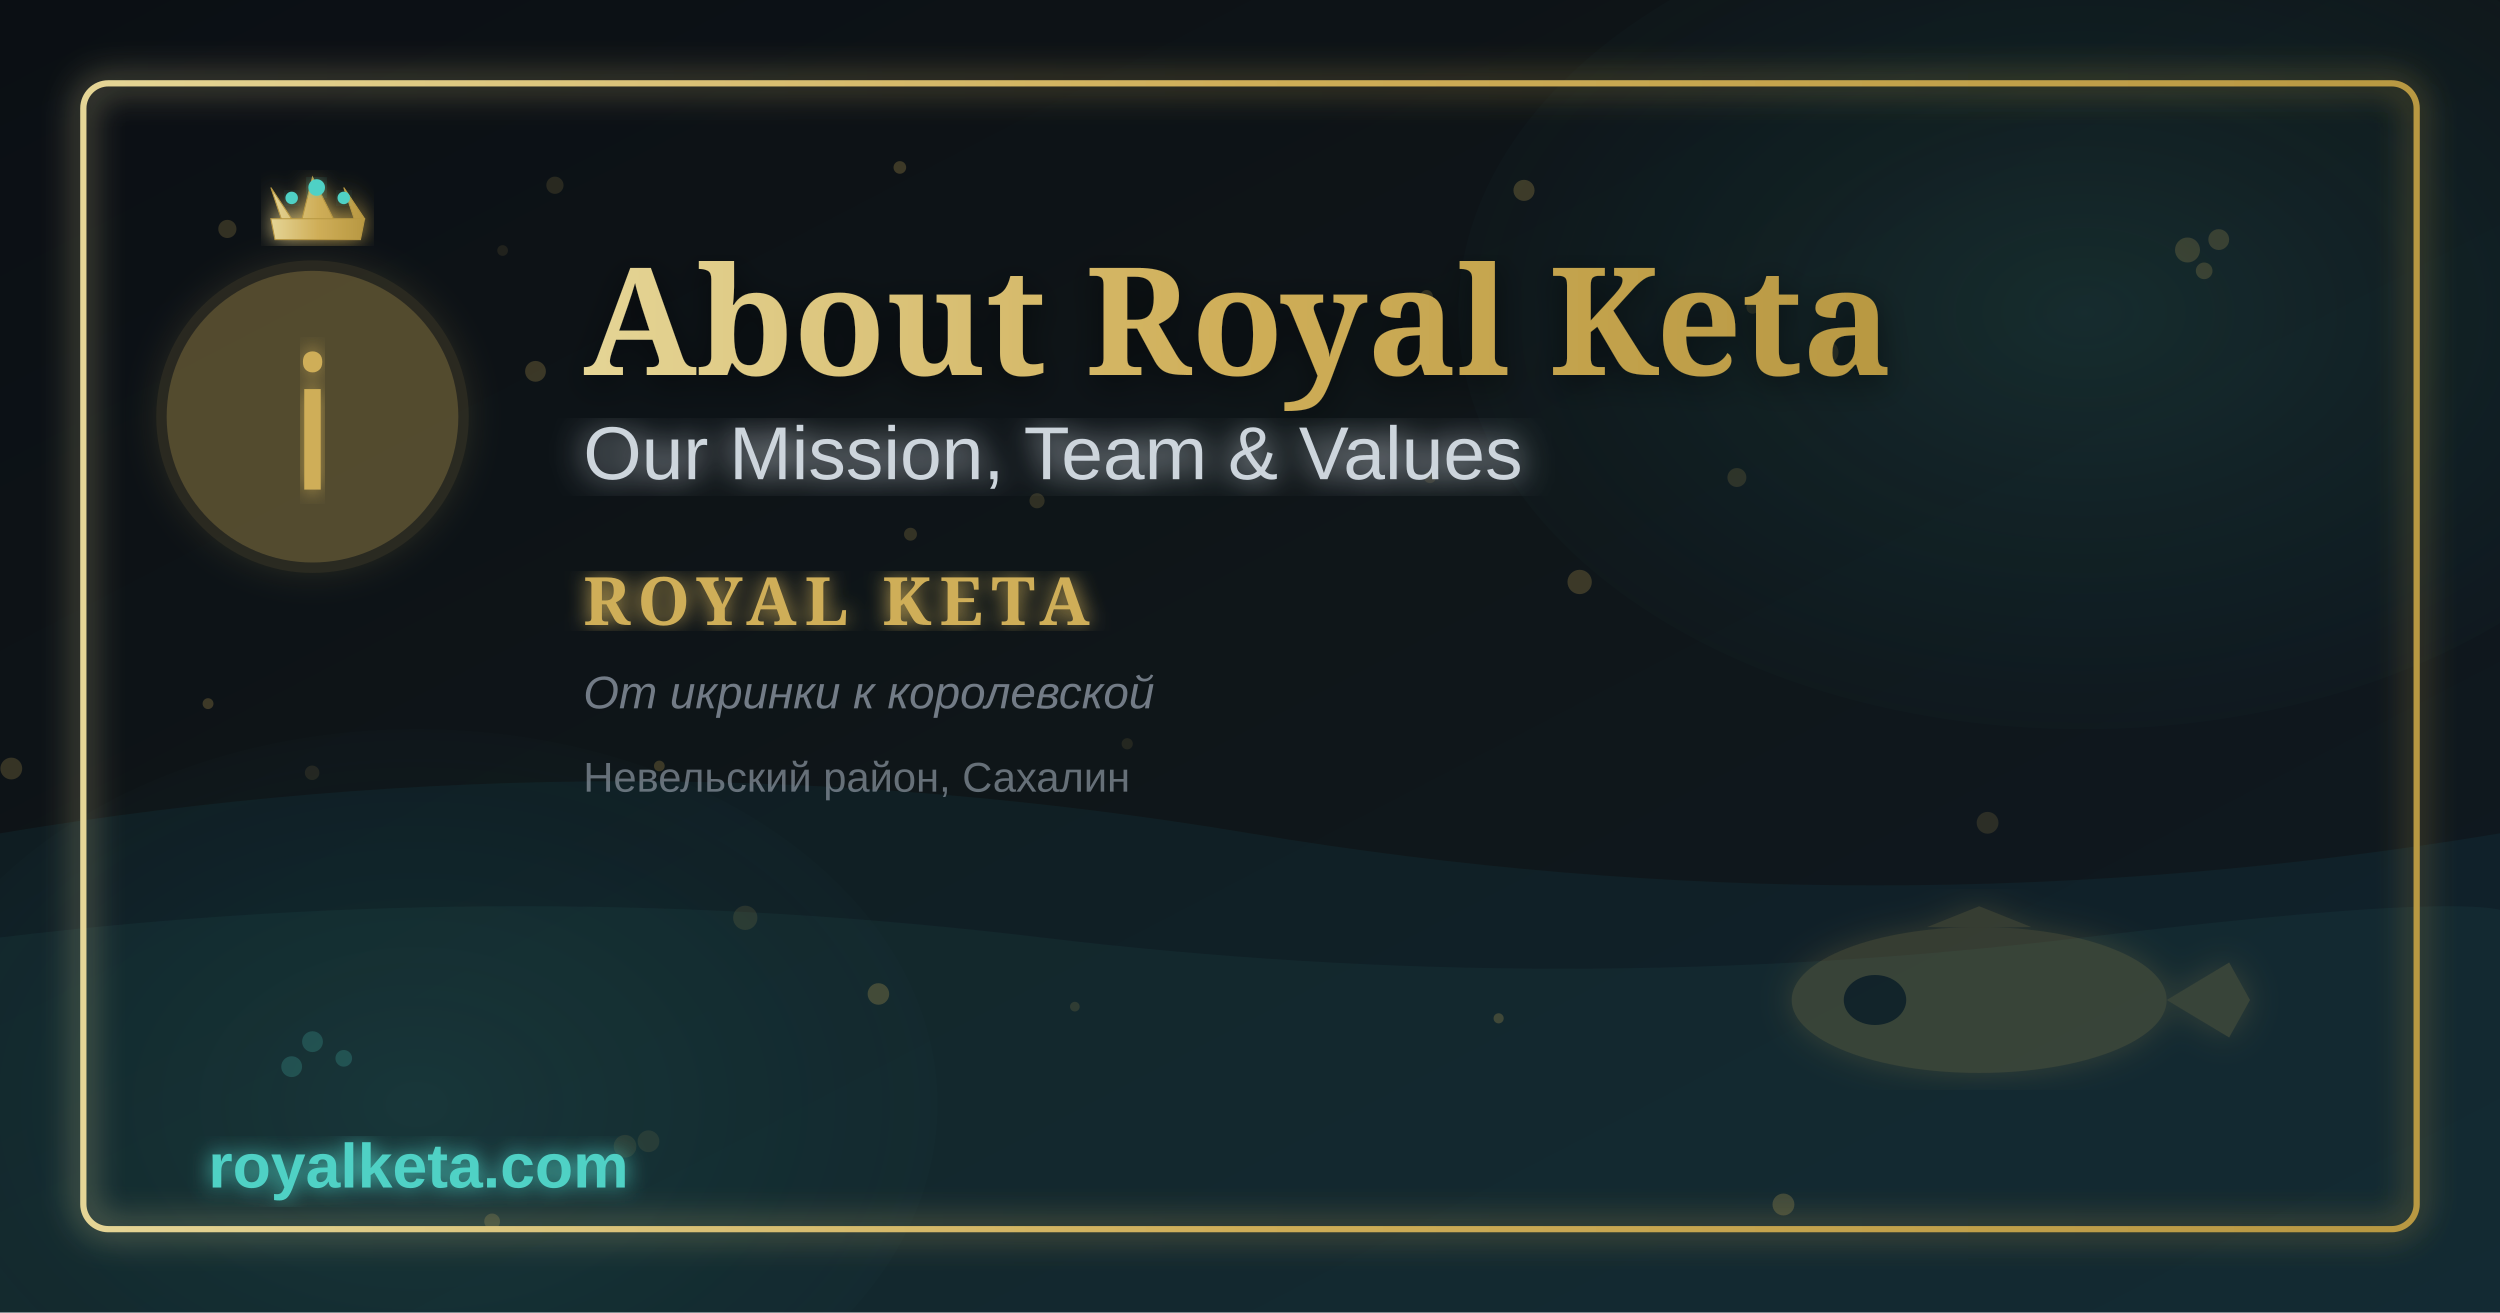
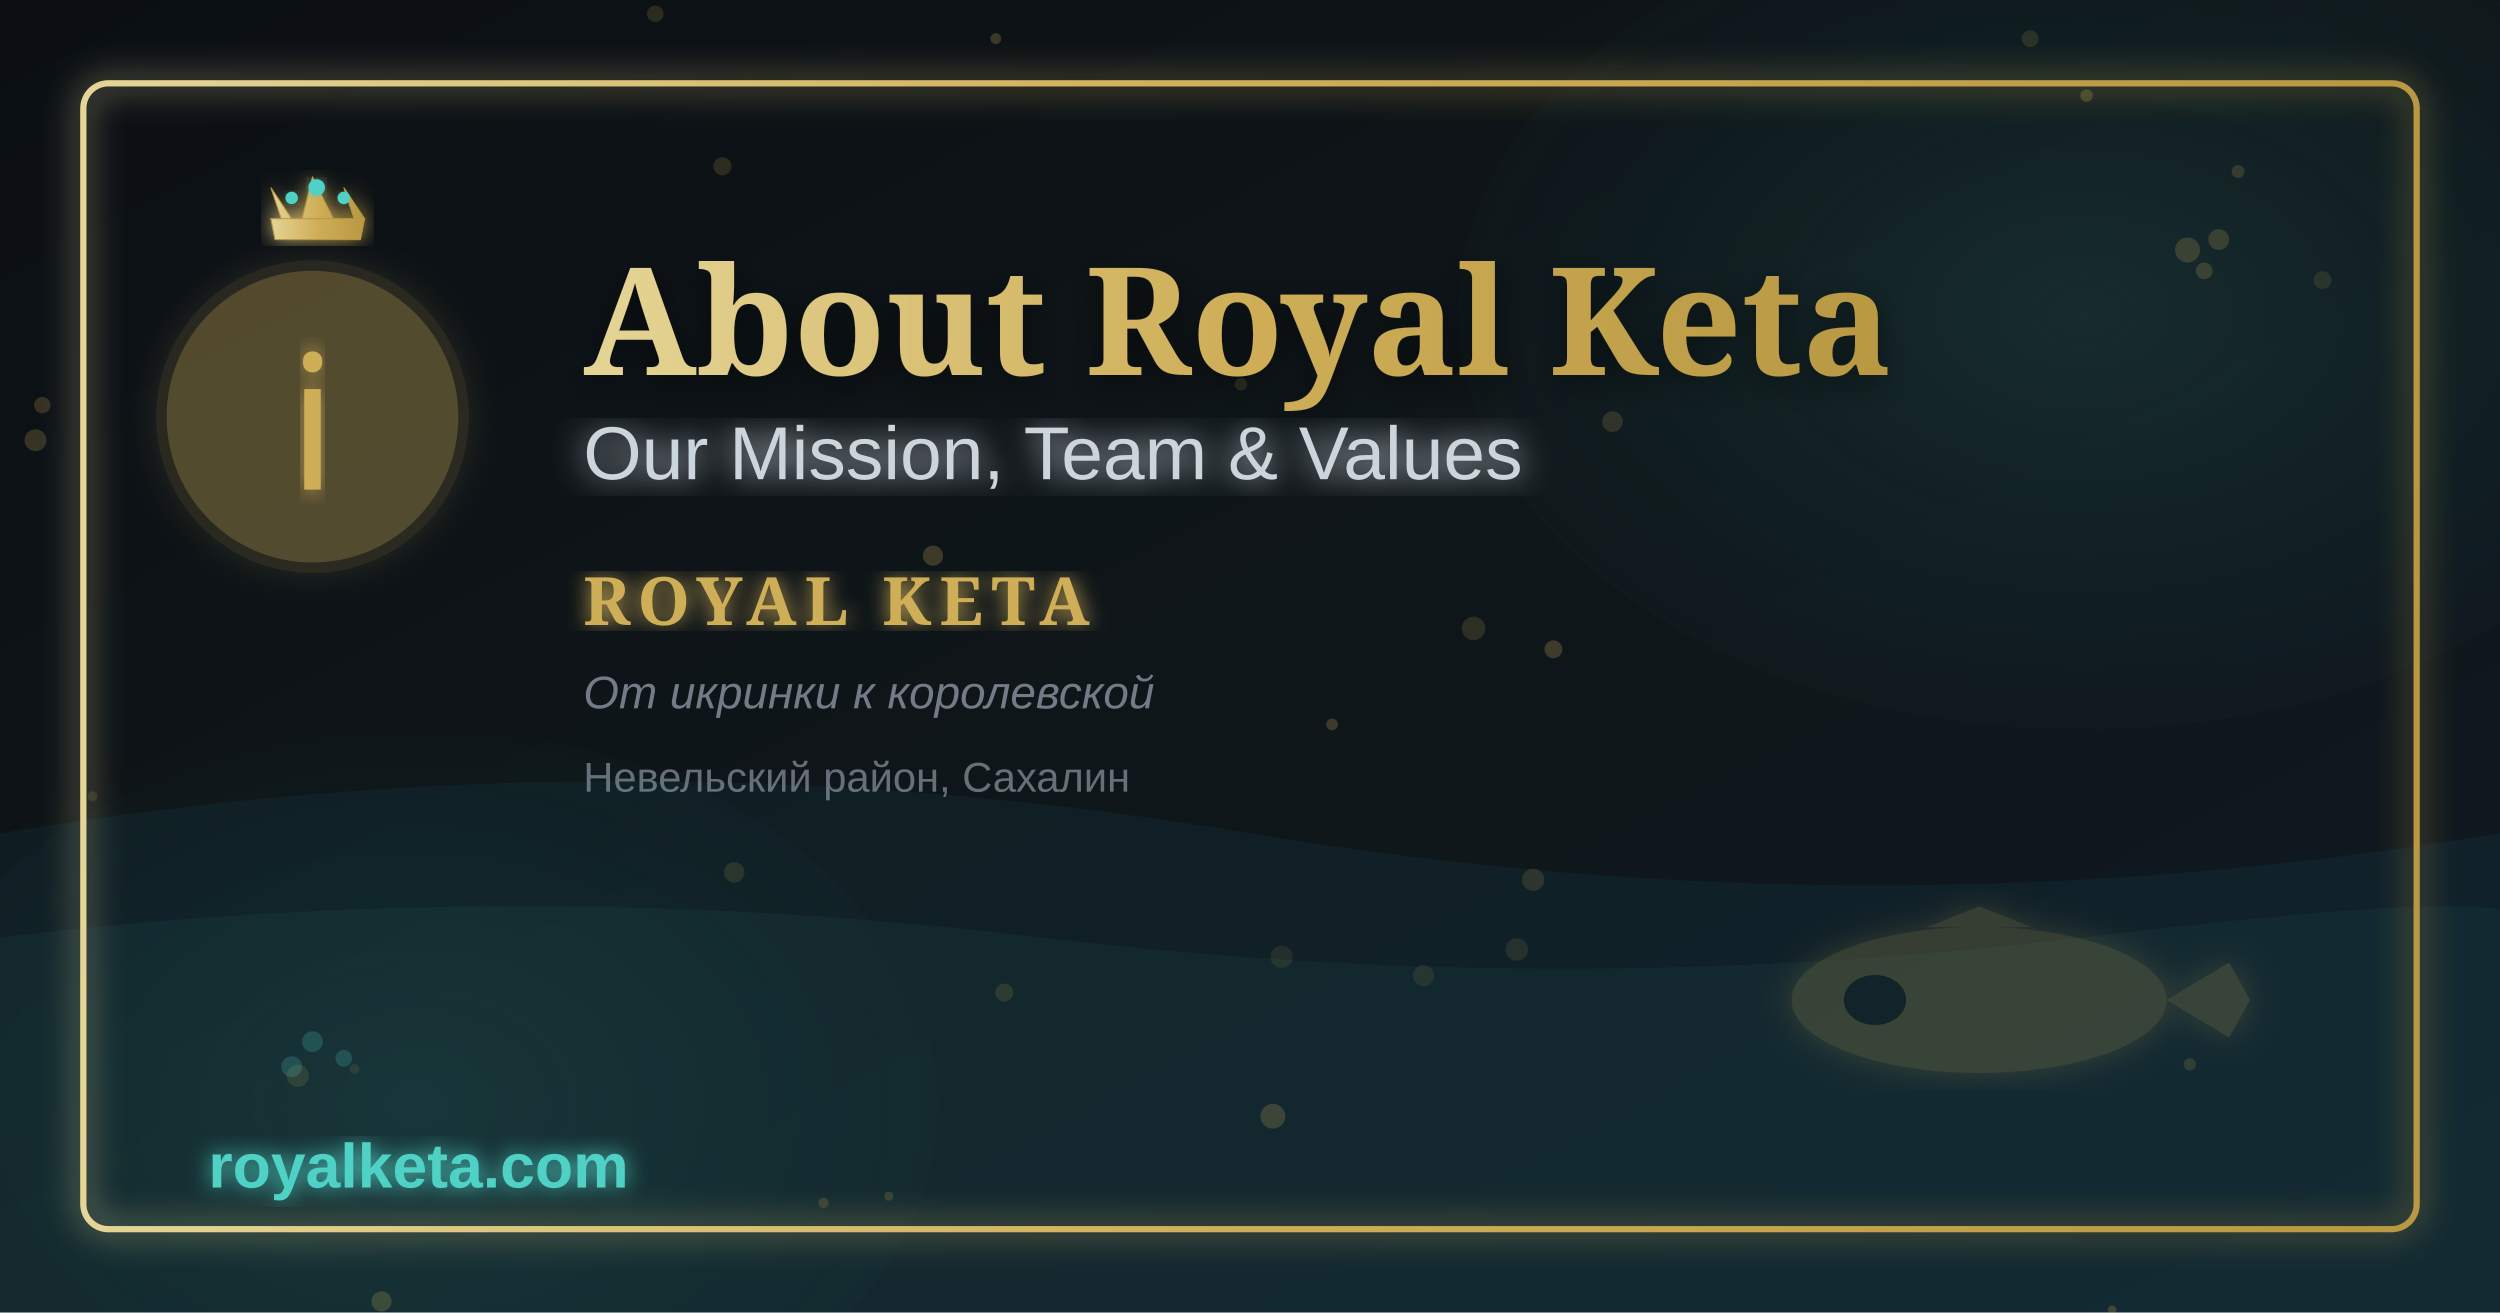
<svg xmlns="http://www.w3.org/2000/svg" width="1200" height="630">
  <defs>
    <linearGradient id="bgGradient" x1="0%" y1="0%" x2="100%" y2="100%">
      <stop offset="0%" style="stop-color:#0B0F14;stop-opacity:1" />
      <stop offset="50%" style="stop-color:#0F1619;stop-opacity:1" />
      <stop offset="100%" style="stop-color:#0F1922;stop-opacity:1" />
    </linearGradient>
    <linearGradient id="goldGradient" x1="0%" y1="0%" x2="100%" y2="0%">
      <stop offset="0%" style="stop-color:#E5D596;stop-opacity:1" />
      <stop offset="50%" style="stop-color:#CFAE58;stop-opacity:1" />
      <stop offset="100%" style="stop-color:#B89842;stop-opacity:1" />
    </linearGradient>
    <radialGradient id="oceanGradient" cx="50%" cy="50%" r="50%">
      <stop offset="0%" style="stop-color:#4FD1C5;stop-opacity:0.3" />
      <stop offset="100%" style="stop-color:#1E90A0;stop-opacity:0.05" />
    </radialGradient>
    <filter id="glow">
      <feGaussianBlur stdDeviation="5" result="coloredBlur" />
      <feMerge>
        <feMergeNode in="coloredBlur" />
        <feMergeNode in="SourceGraphic" />
      </feMerge>
    </filter>
    <filter id="softGlow">
      <feGaussianBlur stdDeviation="8" result="coloredBlur" />
      <feMerge>
        <feMergeNode in="coloredBlur" />
        <feMergeNode in="SourceGraphic" />
      </feMerge>
    </filter>
    <filter id="shadow">
      <feDropShadow dx="0" dy="4" stdDeviation="8" flood-color="#000000" flood-opacity="0.5" />
    </filter>
  </defs>
  <rect width="1200" height="630" fill="url(#bgGradient)" />
  <ellipse cx="1000" cy="150" rx="300" ry="200" fill="url(#oceanGradient)" opacity="0.4" />
  <ellipse cx="200" cy="530" rx="250" ry="180" fill="url(#oceanGradient)" opacity="0.3" />
  <path d="M 0 400 Q 300 350 600 400 T 1200 400 L 1200 630 L 0 630 Z" fill="#1E90A0" opacity="0.08" />
  <path d="M 0 450 Q 250 420 500 450 T 1000 450 T 1200 450 L 1200 630 L 0 630 Z" fill="#4FD1C5" opacity="0.05" />
-   <circle cx="873.818" cy="164.379" r="3.829" fill="#CFAE58" opacity="0.119" />
-   <circle cx="731.519" cy="91.377" r="5.06" fill="#CFAE58" opacity="0.246" />
-   <circle cx="497.782" cy="240.363" r="3.627" fill="#CFAE58" opacity="0.181" />
-   <circle cx="311.273" cy="547.804" r="5.231" fill="#CFAE58" opacity="0.104" />
-   <circle cx="954.037" cy="394.942" r="5.239" fill="#CFAE58" opacity="0.152" />
-   <circle cx="758.262" cy="152.74" r="3.095" fill="#CFAE58" opacity="0.103" />
-   <circle cx="300.031" cy="550.209" r="5.451" fill="#CFAE58" opacity="0.108" />
-   <circle cx="357.72" cy="440.555" r="5.833" fill="#CFAE58" opacity="0.126" />
-   <circle cx="316.474" cy="367.671" r="2.58" fill="#CFAE58" opacity="0.236" />
-   <circle cx="5.426" cy="368.897" r="5.236" fill="#CFAE58" opacity="0.213" />
-   <circle cx="437.035" cy="256.422" r="3.105" fill="#CFAE58" opacity="0.2" />
-   <circle cx="241.256" cy="120.251" r="2.573" fill="#CFAE58" opacity="0.104" />
-   <circle cx="541.065" cy="357.011" r="2.699" fill="#CFAE58" opacity="0.111" />
-   <circle cx="99.859" cy="337.749" r="2.61" fill="#CFAE58" opacity="0.248" />
-   <circle cx="719.343" cy="488.798" r="2.437" fill="#CFAE58" opacity="0.237" />
-   <circle cx="149.823" cy="370.935" r="3.476" fill="#CFAE58" opacity="0.111" />
-   <circle cx="421.638" cy="477.102" r="5.17" fill="#CFAE58" opacity="0.25" />
-   <circle cx="266.367" cy="88.917" r="4.134" fill="#CFAE58" opacity="0.149" />
-   <circle cx="876.965" cy="169.146" r="5.522" fill="#CFAE58" opacity="0.171" />
-   <circle cx="109.137" cy="109.894" r="4.365" fill="#CFAE58" opacity="0.2" />
-   <circle cx="841.263" cy="147.638" r="2.959" fill="#CFAE58" opacity="0.146" />
-   <circle cx="686.381" cy="228.995" r="2.927" fill="#CFAE58" opacity="0.126" />
-   <circle cx="431.926" cy="80.371" r="3.039" fill="#CFAE58" opacity="0.248" />
-   <circle cx="856.054" cy="578.157" r="5.257" fill="#CFAE58" opacity="0.24" />
-   <circle cx="833.71" cy="229.209" r="4.553" fill="#CFAE58" opacity="0.154" />
-   <circle cx="515.925" cy="483.191" r="2.321" fill="#CFAE58" opacity="0.152" />
-   <circle cx="684.766" cy="142.183" r="2.991" fill="#CFAE58" opacity="0.207" />
-   <circle cx="236.216" cy="586.279" r="3.786" fill="#CFAE58" opacity="0.2" />
-   <circle cx="257.037" cy="178.242" r="4.992" fill="#CFAE58" opacity="0.238" />
-   <circle cx="758.233" cy="279.339" r="5.842" fill="#CFAE58" opacity="0.234" />
+   <circle cx="707.31" cy="301.66" r="5.65" fill="#CFAE58" opacity="0.159" />
+   <circle cx="974.485" cy="18.539" r="4.015" fill="#CFAE58" opacity="0.148" />
+   <circle cx="773.98" cy="202.39" r="4.963" fill="#CFAE58" opacity="0.169" />
+   <circle cx="595.646" cy="184.475" r="2.983" fill="#CFAE58" opacity="0.156" />
+   <circle cx="477.994" cy="18.552" r="2.624" fill="#CFAE58" opacity="0.244" />
+   <circle cx="1074.296" cy="82.357" r="3.099" fill="#CFAE58" opacity="0.184" />
+   <circle cx="745.636" cy="311.683" r="4.292" fill="#CFAE58" opacity="0.246" />
+   <circle cx="426.633" cy="574.192" r="2.173" fill="#CFAE58" opacity="0.176" />
+   <circle cx="183.123" cy="624.653" r="4.836" fill="#CFAE58" opacity="0.219" />
+   <circle cx="728.051" cy="455.723" r="5.406" fill="#CFAE58" opacity="0.119" />
+   <circle cx="44.404" cy="382.254" r="2.372" fill="#CFAE58" opacity="0.139" />
+   <circle cx="17.036" cy="211.294" r="5.268" fill="#CFAE58" opacity="0.217" />
+   <circle cx="1114.782" cy="134.445" r="4.261" fill="#CFAE58" opacity="0.128" />
+   <circle cx="683.312" cy="468.292" r="5.065" fill="#CFAE58" opacity="0.102" />
+   <circle cx="735.972" cy="422.274" r="5.332" fill="#CFAE58" opacity="0.15" />
+   <circle cx="142.934" cy="516.398" r="5.311" fill="#CFAE58" opacity="0.138" />
+   <circle cx="1013.778" cy="628.705" r="2.037" fill="#CFAE58" opacity="0.23" />
+   <circle cx="352.429" cy="418.73" r="4.913" fill="#CFAE58" opacity="0.129" />
+   <circle cx="447.83" cy="266.721" r="4.836" fill="#CFAE58" opacity="0.246" />
+   <circle cx="482.012" cy="476.452" r="4.33" fill="#CFAE58" opacity="0.141" />
+   <circle cx="346.751" cy="79.799" r="4.33" fill="#CFAE58" opacity="0.163" />
+   <circle cx="1001.561" cy="45.925" r="2.998" fill="#CFAE58" opacity="0.241" />
+   <circle cx="639.387" cy="347.734" r="2.812" fill="#CFAE58" opacity="0.236" />
+   <circle cx="395.296" cy="577.379" r="2.472" fill="#CFAE58" opacity="0.175" />
+   <circle cx="314.551" cy="6.633" r="3.983" fill="#CFAE58" opacity="0.167" />
+   <circle cx="615.184" cy="459.248" r="5.385" fill="#CFAE58" opacity="0.103" />
+   <circle cx="20.252" cy="194.464" r="3.935" fill="#CFAE58" opacity="0.21" />
+   <circle cx="611" cy="535.787" r="5.96" fill="#CFAE58" opacity="0.216" />
+   <circle cx="170.126" cy="513.094" r="2.335" fill="#CFAE58" opacity="0.11" />
+   <circle cx="1051.114" cy="510.88" r="2.954" fill="#CFAE58" opacity="0.165" />
  <rect x="40" y="40" width="1120" height="550" fill="none" stroke="url(#goldGradient)" stroke-width="3" rx="12" filter="url(#softGlow)" />
  <circle cx="150" cy="200" r="75" fill="#CFAE58" opacity="0.15" filter="url(#softGlow)" />
  <circle cx="150" cy="200" r="70" fill="#CFAE58" opacity="0.25" />
  <text x="150" y="235" font-size="90" text-anchor="middle" fill="#CFAE58" filter="url(#glow)">ℹ️</text>
  <g transform="translate(100, 70)">
    <path d="M 30 20 L 40 35 L 35 35 Z M 50 15 L 60 35 L 45 35 Z M 65 20 L 75 35 L 70 35 Z M 30 35 L 75 35 L 73 45 L 32 45 Z" fill="url(#goldGradient)" filter="url(#glow)" stroke="#B89842" stroke-width="0.5" />
    <circle cx="40" cy="25" r="3" fill="#4FD1C5" filter="url(#glow)" />
    <circle cx="52" cy="20" r="4" fill="#4FD1C5" filter="url(#glow)" />
    <circle cx="65" cy="25" r="3" fill="#4FD1C5" filter="url(#glow)" />
  </g>
  <text x="280" y="180" font-family="Georgia, serif" font-size="72" font-weight="bold" fill="url(#goldGradient)" filter="url(#shadow)">About Royal Keta</text>
  <text x="280" y="230" font-family="Arial, sans-serif" font-size="36" fill="#D6DEE6" opacity="0.95" filter="url(#softGlow)">Our Mission, Team &amp; Values</text>
  <text x="280" y="300" font-family="Georgia, serif" font-size="32" font-weight="bold" fill="#CFAE58" letter-spacing="4" filter="url(#glow)">ROYAL KETA</text>
  <text x="280" y="340" font-family="Arial, sans-serif" font-size="22" font-style="italic" fill="#8B95A1" opacity="0.8">От икринки к королевской</text>
  <text x="280" y="380" font-family="Arial, sans-serif" font-size="20" fill="#8B95A1" opacity="0.7">Невельский район, Сахалин</text>
  <text x="100" y="570" font-family="Arial, sans-serif" font-size="30" font-weight="bold" fill="#4FD1C5" filter="url(#glow)">royalketa.com</text>
  <g transform="translate(950, 480)" opacity="0.2" filter="url(#softGlow)">
    <ellipse cx="0" cy="0" rx="90" ry="35" fill="#CFAE58" />
    <path d="M 90 0 L 120 -18 L 130 0 L 120 18 Z" fill="#CFAE58" />
    <path d="M -25 -35 L 0 -45 L 25 -35 Z" fill="#CFAE58" />
    <ellipse cx="-50" cy="0" rx="15" ry="12" fill="#0B0F14" />
  </g>
  <g opacity="0.2">
    <circle cx="1050" cy="120" r="6" fill="#CFAE58" />
    <circle cx="1065" cy="115" r="5" fill="#CFAE58" />
    <circle cx="1058" cy="130" r="4" fill="#CFAE58" />
    <circle cx="150" cy="500" r="5" fill="#4FD1C5" />
    <circle cx="165" cy="508" r="4" fill="#4FD1C5" />
    <circle cx="140" cy="512" r="5" fill="#4FD1C5" />
  </g>
</svg>
